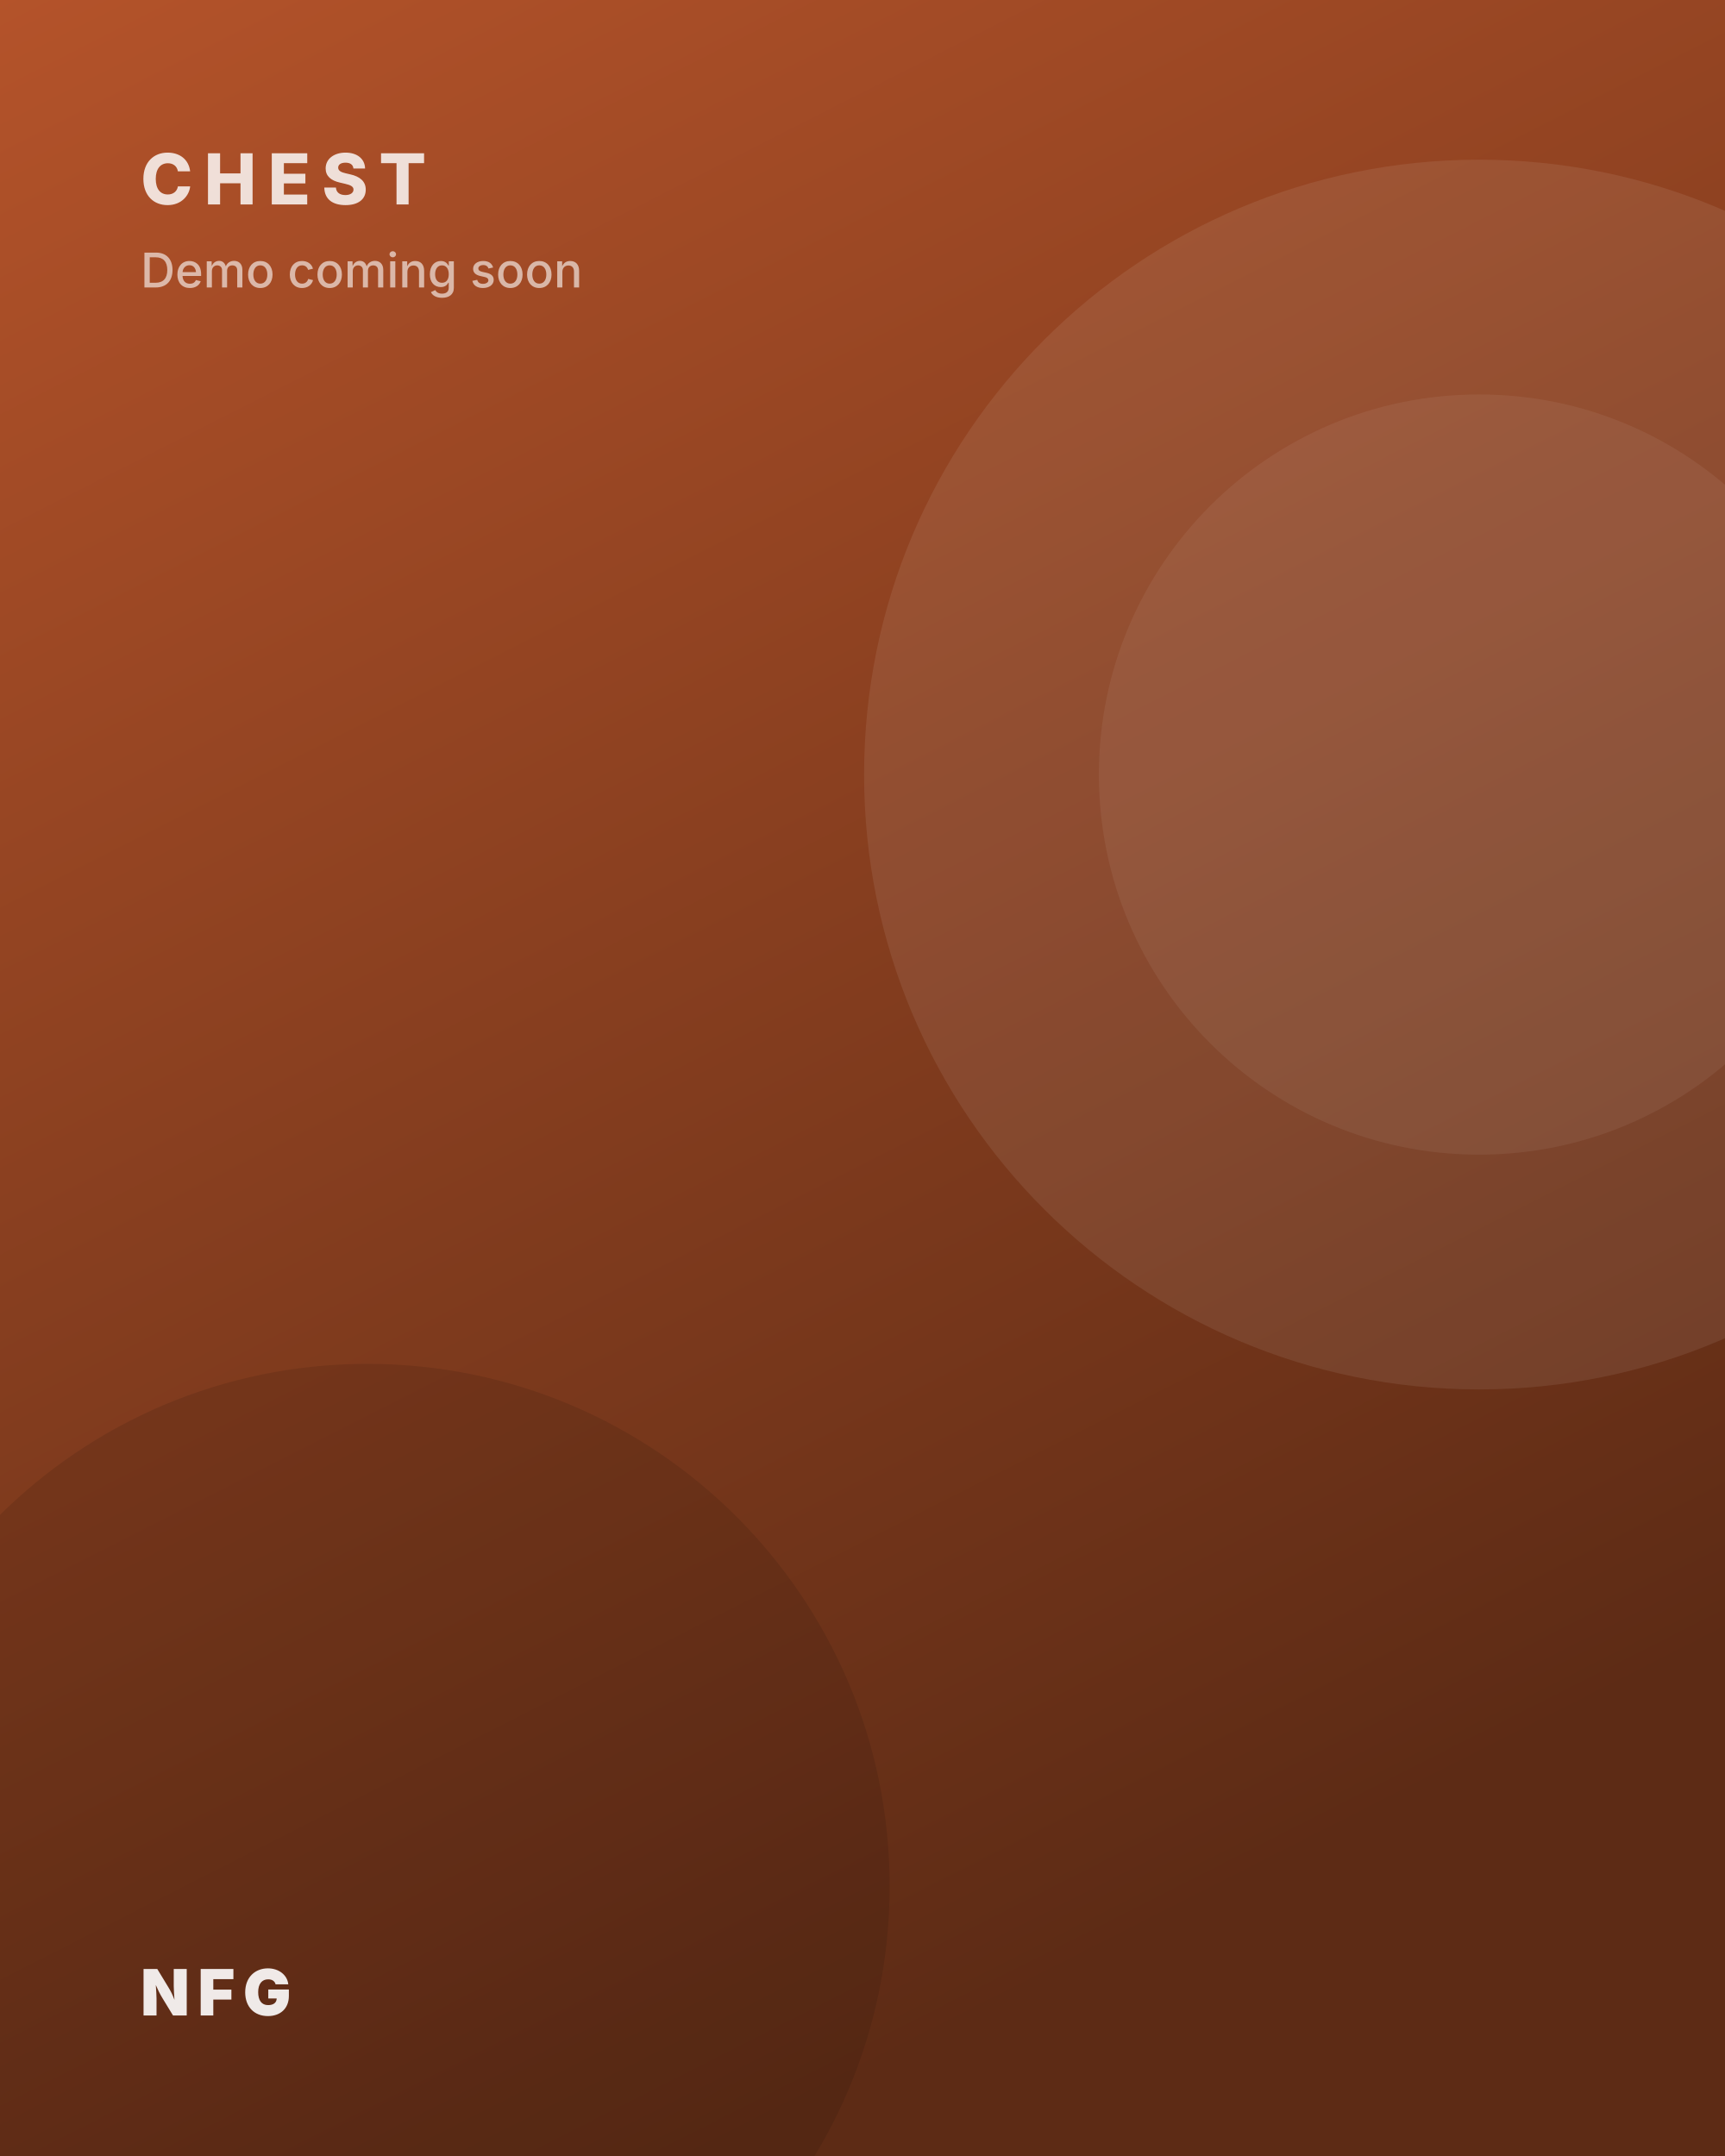
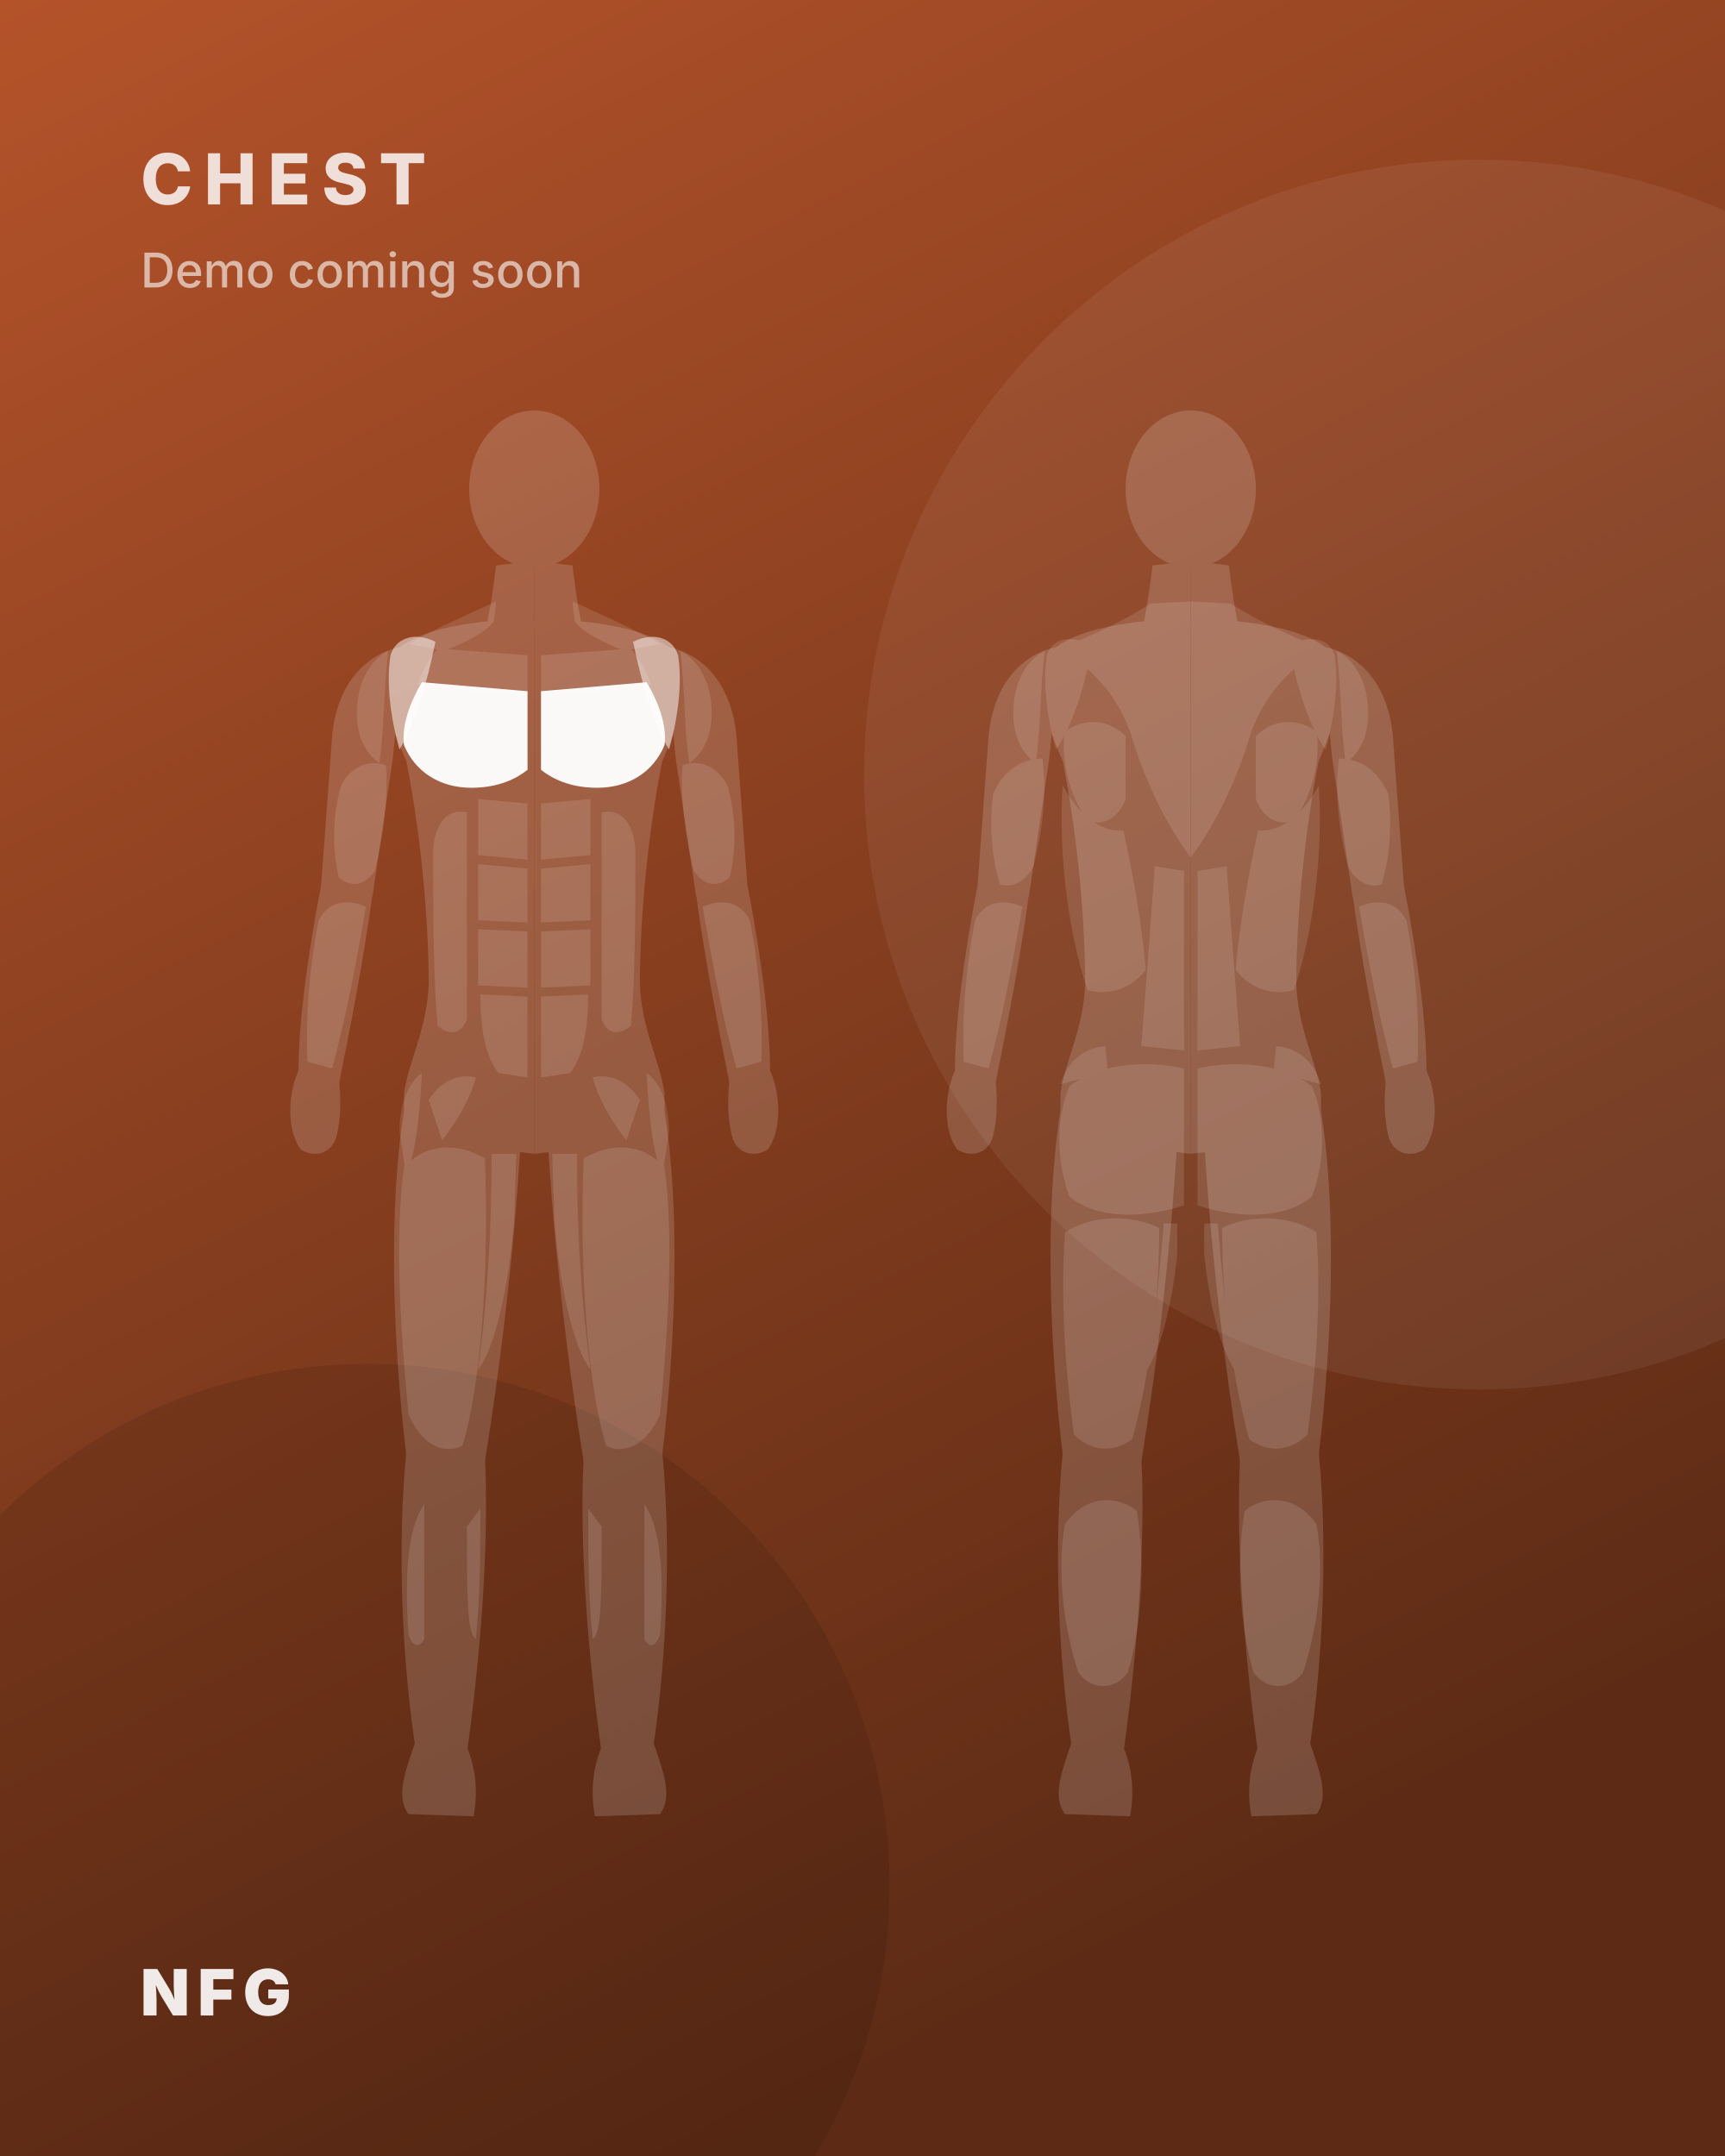
- <svg xmlns="http://www.w3.org/2000/svg" viewBox="0 0 1080 1350" width="1080" height="1350" role="img" aria-label="Cable Fly (placeholder image)">
+ <svg xmlns="http://www.w3.org/2000/svg" viewBox="0 0 1080 1350" width="1080" height="1350" role="img" aria-label="Cable Fly: muscles worked (placeholder image)">
  <defs>
    <linearGradient id="bg" x1="0" y1="0" x2="0.4" y2="1">
      <stop offset="0" stop-color="#B4532A" />
      <stop offset="1" stop-color="#5D2B15" />
    </linearGradient>
  </defs>
  <rect width="1080" height="1350" fill="url(#bg)" />
-   <circle cx="926" cy="485" r="385" fill="#FFFFFF" fill-opacity="0.08" />
-   <circle cx="926" cy="485" r="238" fill="#FFFFFF" fill-opacity="0.06" />
+   <circle cx="926" cy="485" r="385" fill="#FFFFFF" fill-opacity="0.06" />
  <circle cx="230" cy="1181" r="327" fill="#000000" fill-opacity="0.10" />
+   <g transform="translate(334.5,250.0) scale(1.4062)">
+     <g opacity="0.16">
+       <ellipse cx="0" cy="40" rx="29" ry="35" fill="#FFFFFF" />
+       <path d="M0,72 L17,74 C18,82 19,90 21,100 L0,102 Z" fill="#FFFFFF" />
+       <path d="M0,72 L17,74 C18,82 19,90 21,100 L0,102 Z" fill="#FFFFFF" transform="scale(-1,1)" />
+       <path d="M0,98 L22,99 C40,101 55,105 63,113 C70,121 66,141 57,161 C51,191 47,229 47,261 C48,281 56,295 58,309 L58,322 C40,330 18,334 0,336 Z" fill="#FFFFFF" />
+       <path d="M0,98 L22,99 C40,101 55,105 63,113 C70,121 66,141 57,161 C51,191 47,229 47,261 C48,281 56,295 58,309 L58,322 C40,330 18,334 0,336 Z" fill="#FFFFFF" transform="scale(-1,1)" />
+       <path d="M58,110 C76,113 88,128 90,150 L95,218 C91,227 77,229 72,221 L63,160 Z" fill="#FFFFFF" />
+       <path d="M58,110 C76,113 88,128 90,150 L95,218 C91,227 77,229 72,221 L63,160 Z" fill="#FFFFFF" transform="scale(-1,1)" />
+       <path d="M72,220 L95,217 C101,248 105,278 105,300 L87,305 C82,280 76,250 72,220 Z" fill="#FFFFFF" />
+       <path d="M72,220 L95,217 C101,248 105,278 105,300 L87,305 C82,280 76,250 72,220 Z" fill="#FFFFFF" transform="scale(-1,1)" />
+       <path d="M87,303 L105,299 C110,310 110,326 104,334 C98,338 90,336 88,328 C86,320 86,310 87,303 Z" fill="#FFFFFF" />
+       <path d="M87,303 L105,299 C110,310 110,326 104,334 C98,338 90,336 88,328 C86,320 86,310 87,303 Z" fill="#FFFFFF" transform="scale(-1,1)" />
+       <path d="M6,330 L58,317 C65,360 63,420 57,470 L22,473 C15,430 9,380 6,330 Z" fill="#FFFFFF" />
+       <path d="M6,330 L58,317 C65,360 63,420 57,470 L22,473 C15,430 9,380 6,330 Z" fill="#FFFFFF" transform="scale(-1,1)" />
+       <path d="M22,471 L57,469 C61,510 59,560 53,600 L30,603 C24,560 20,510 22,471 Z" fill="#FFFFFF" />
+       <path d="M22,471 L57,469 C61,510 59,560 53,600 L30,603 C24,560 20,510 22,471 Z" fill="#FFFFFF" transform="scale(-1,1)" />
+       <path d="M30,600 L53,598 C57,610 62,622 56,630 L27,631 C25,620 26,610 30,600 Z" fill="#FFFFFF" />
+       <path d="M30,600 L53,598 C57,610 62,622 56,630 L27,631 C25,620 26,610 30,600 Z" fill="#FFFFFF" transform="scale(-1,1)" />
+     </g>
+     <g opacity="0.12">
+       <path d="M17,90 C30,96 44,102 56,109 L40,112 C30,108 22,104 18,99 Z" fill="#FFFFFF" />
+       <path d="M17,90 C30,96 44,102 56,109 L40,112 C30,108 22,104 18,99 Z" fill="#FFFFFF" transform="scale(-1,1)" />
+       <path d="M65,112 C73,116 79,126 79,140 C79,150 75,158 69,162 C67,150 67,128 65,112 Z" fill="#FFFFFF" />
+       <path d="M65,112 C73,116 79,126 79,140 C79,150 75,158 69,162 C67,150 67,128 65,112 Z" fill="#FFFFFF" transform="scale(-1,1)" />
+       <path d="M3,114 L43,111 C47,116 50,121 52,127 C36,130 18,131 3,131 Z" fill="#FFFFFF" />
+       <path d="M3,114 L43,111 C47,116 50,121 52,127 C36,130 18,131 3,131 Z" fill="#FFFFFF" transform="scale(-1,1)" />
+       <path d="M66,163 C74,160 82,164 86,172 C90,186 90,200 87,213 C81,218 75,216 71,210 C67,194 65,177 66,163 Z" fill="#FFFFFF" />
+       <path d="M66,163 C74,160 82,164 86,172 C90,186 90,200 87,213 C81,218 75,216 71,210 C67,194 65,177 66,163 Z" fill="#FFFFFF" transform="scale(-1,1)" />
+       <path d="M75,226 C84,222 92,224 96,232 C100,252 102,276 101,295 L90,298 C84,276 79,250 75,226 Z" fill="#FFFFFF" />
+       <path d="M75,226 C84,222 92,224 96,232 C100,252 102,276 101,295 L90,298 C84,276 79,250 75,226 Z" fill="#FFFFFF" transform="scale(-1,1)" />
+       <path d="M3,180 L25,178 L25,203 L3,205 Z" fill="#FFFFFF" />
+       <path d="M3,180 L25,178 L25,203 L3,205 Z" fill="#FFFFFF" transform="scale(-1,1)" />
+       <path d="M3,209 L25,207 L25,232 L3,233 Z" fill="#FFFFFF" />
+       <path d="M3,209 L25,207 L25,232 L3,233 Z" fill="#FFFFFF" transform="scale(-1,1)" />
+       <path d="M3,237 L25,236 L25,261 L3,262 Z" fill="#FFFFFF" />
+       <path d="M3,237 L25,236 L25,261 L3,262 Z" fill="#FFFFFF" transform="scale(-1,1)" />
+       <path d="M3,266 L24,265 C24,280 22,292 16,300 L3,302 Z" fill="#FFFFFF" />
+       <path d="M3,266 L24,265 C24,280 22,292 16,300 L3,302 Z" fill="#FFFFFF" transform="scale(-1,1)" />
+       <path d="M30,184 C38,182 44,188 45,200 C45,230 45,258 43,279 C37,284 32,282 30,276 C30,246 30,214 30,184 Z" fill="#FFFFFF" />
+       <path d="M30,184 C38,182 44,188 45,200 C45,230 45,258 43,279 C37,284 32,282 30,276 C30,246 30,214 30,184 Z" fill="#FFFFFF" transform="scale(-1,1)" />
+       <path d="M26,302 C34,300 42,304 47,312 L41,330 C35,322 29,313 26,302 Z" fill="#FFFFFF" />
+       <path d="M26,302 C34,300 42,304 47,312 L41,330 C35,322 29,313 26,302 Z" fill="#FFFFFF" transform="scale(-1,1)" />
+       <path d="M50,300 C56,304 60,314 60,326 L57,346 C53,336 51,320 50,300 Z" fill="#FFFFFF" />
+       <path d="M50,300 C56,304 60,314 60,326 L57,346 C53,336 51,320 50,300 Z" fill="#FFFFFF" transform="scale(-1,1)" />
+       <path d="M22,338 C34,331 48,331 58,342 C62,372 60,410 56,452 C50,466 40,470 32,466 C24,440 20,390 22,338 Z" fill="#FFFFFF" />
+       <path d="M22,338 C34,331 48,331 58,342 C62,372 60,410 56,452 C50,466 40,470 32,466 C24,440 20,390 22,338 Z" fill="#FFFFFF" transform="scale(-1,1)" />
+       <path d="M8,336 L19,336 C19,372 21,402 25,432 C17,422 11,392 9,366 Z" fill="#FFFFFF" />
+       <path d="M8,336 L19,336 C19,372 21,402 25,432 C17,422 11,392 9,366 Z" fill="#FFFFFF" transform="scale(-1,1)" />
+       <path d="M49,492 C56,502 58,522 56,550 C54,556 51,556 49,552 C49,530 49,512 49,492 Z" fill="#FFFFFF" />
+       <path d="M49,492 C56,502 58,522 56,550 C54,556 51,556 49,552 C49,530 49,512 49,492 Z" fill="#FFFFFF" transform="scale(-1,1)" />
+       <path d="M24,494 C24,512 24,532 26,552 C30,550 30,532 30,502 Z" fill="#FFFFFF" />
+       <path d="M24,494 C24,512 24,532 26,552 C30,550 30,532 30,502 Z" fill="#FFFFFF" transform="scale(-1,1)" />
+     </g>
+     <g opacity="0.5">
+       <path d="M44,108 C54,103 62,107 64,114 C66,126 64,142 60,156 C54,146 48,128 44,108 Z" fill="#FFFFFF" />
+       <path d="M44,108 C54,103 62,107 64,114 C66,126 64,142 60,156 C54,146 48,128 44,108 Z" fill="#FFFFFF" transform="scale(-1,1)" />
+     </g>
+     <g opacity="0.96">
+       <path d="M3,130 L50,126 C56,136 59,146 58,154 C53,166 42,173 28,173 C16,173 8,169 3,165 Z" fill="#FFFFFF" />
+       <path d="M3,130 L50,126 C56,136 59,146 58,154 C53,166 42,173 28,173 C16,173 8,169 3,165 Z" fill="#FFFFFF" transform="scale(-1,1)" />
+     </g>
+   </g>
+   <g transform="translate(745.5,250.0) scale(1.4062)">
+     <g opacity="0.16">
+       <ellipse cx="0" cy="40" rx="29" ry="35" fill="#FFFFFF" />
+       <path d="M0,72 L17,74 C18,82 19,90 21,100 L0,102 Z" fill="#FFFFFF" />
+       <path d="M0,72 L17,74 C18,82 19,90 21,100 L0,102 Z" fill="#FFFFFF" transform="scale(-1,1)" />
+       <path d="M0,98 L22,99 C40,101 55,105 63,113 C70,121 66,141 57,161 C51,191 47,229 47,261 C48,281 56,295 58,309 L58,322 C40,330 18,334 0,336 Z" fill="#FFFFFF" />
+       <path d="M0,98 L22,99 C40,101 55,105 63,113 C70,121 66,141 57,161 C51,191 47,229 47,261 C48,281 56,295 58,309 L58,322 C40,330 18,334 0,336 Z" fill="#FFFFFF" transform="scale(-1,1)" />
+       <path d="M58,110 C76,113 88,128 90,150 L95,218 C91,227 77,229 72,221 L63,160 Z" fill="#FFFFFF" />
+       <path d="M58,110 C76,113 88,128 90,150 L95,218 C91,227 77,229 72,221 L63,160 Z" fill="#FFFFFF" transform="scale(-1,1)" />
+       <path d="M72,220 L95,217 C101,248 105,278 105,300 L87,305 C82,280 76,250 72,220 Z" fill="#FFFFFF" />
+       <path d="M72,220 L95,217 C101,248 105,278 105,300 L87,305 C82,280 76,250 72,220 Z" fill="#FFFFFF" transform="scale(-1,1)" />
+       <path d="M87,303 L105,299 C110,310 110,326 104,334 C98,338 90,336 88,328 C86,320 86,310 87,303 Z" fill="#FFFFFF" />
+       <path d="M87,303 L105,299 C110,310 110,326 104,334 C98,338 90,336 88,328 C86,320 86,310 87,303 Z" fill="#FFFFFF" transform="scale(-1,1)" />
+       <path d="M6,330 L58,317 C65,360 63,420 57,470 L22,473 C15,430 9,380 6,330 Z" fill="#FFFFFF" />
+       <path d="M6,330 L58,317 C65,360 63,420 57,470 L22,473 C15,430 9,380 6,330 Z" fill="#FFFFFF" transform="scale(-1,1)" />
+       <path d="M22,471 L57,469 C61,510 59,560 53,600 L30,603 C24,560 20,510 22,471 Z" fill="#FFFFFF" />
+       <path d="M22,471 L57,469 C61,510 59,560 53,600 L30,603 C24,560 20,510 22,471 Z" fill="#FFFFFF" transform="scale(-1,1)" />
+       <path d="M30,600 L53,598 C57,610 62,622 56,630 L27,631 C25,620 26,610 30,600 Z" fill="#FFFFFF" />
+       <path d="M30,600 L53,598 C57,610 62,622 56,630 L27,631 C25,620 26,610 30,600 Z" fill="#FFFFFF" transform="scale(-1,1)" />
+     </g>
+     <g opacity="0.12">
+       <path d="M0,90 L18,91 C30,99 44,105 58,111 C46,119 34,129 27,148 C21,168 12,188 0,204 Z" fill="#FFFFFF" />
+       <path d="M0,90 L18,91 C30,99 44,105 58,111 C46,119 34,129 27,148 C21,168 12,188 0,204 Z" fill="#FFFFFF" transform="scale(-1,1)" />
+       <path d="M44,110 C54,104 62,107 64,114 C66,126 64,142 60,156 C53,146 47,128 44,110 Z" fill="#FFFFFF" />
+       <path d="M44,110 C54,104 62,107 64,114 C66,126 64,142 60,156 C53,146 47,128 44,110 Z" fill="#FFFFFF" transform="scale(-1,1)" />
+       <path d="M65,112 C73,116 79,126 79,140 C79,150 75,158 69,162 C67,150 67,128 65,112 Z" fill="#FFFFFF" />
+       <path d="M65,112 C73,116 79,126 79,140 C79,150 75,158 69,162 C67,150 67,128 65,112 Z" fill="#FFFFFF" transform="scale(-1,1)" />
+       <path d="M29,150 C37,142 48,142 56,148 C58,161 54,176 46,188 C38,190 32,186 29,178 Z" fill="#FFFFFF" />
+       <path d="M29,150 C37,142 48,142 56,148 C58,161 54,176 46,188 C38,190 32,186 29,178 Z" fill="#FFFFFF" transform="scale(-1,1)" />
+       <path d="M30,192 C40,193 50,185 57,172 C59,200 55,236 46,263 C36,266 26,262 20,254 C22,232 26,210 30,192 Z" fill="#FFFFFF" />
+       <path d="M30,192 C40,193 50,185 57,172 C59,200 55,236 46,263 C36,266 26,262 20,254 C22,232 26,210 30,192 Z" fill="#FFFFFF" transform="scale(-1,1)" />
+       <path d="M3,210 L16,208 C18,236 20,262 22,288 L3,290 Z" fill="#FFFFFF" />
+       <path d="M3,210 L16,208 C18,236 20,262 22,288 L3,290 Z" fill="#FFFFFF" transform="scale(-1,1)" />
+       <path d="M66,160 C76,160 84,166 88,176 C90,192 88,206 85,216 C79,218 73,214 70,208 C66,192 64,176 66,160 Z" fill="#FFFFFF" />
+       <path d="M66,160 C76,160 84,166 88,176 C90,192 88,206 85,216 C79,218 73,214 70,208 C66,192 64,176 66,160 Z" fill="#FFFFFF" transform="scale(-1,1)" />
+       <path d="M75,226 C84,222 92,224 96,232 C100,252 102,276 101,295 L90,298 C84,276 79,250 75,226 Z" fill="#FFFFFF" />
+       <path d="M75,226 C84,222 92,224 96,232 C100,252 102,276 101,295 L90,298 C84,276 79,250 75,226 Z" fill="#FFFFFF" transform="scale(-1,1)" />
+       <path d="M38,288 C48,289 55,295 58,305 C50,303 43,301 37,299 Z" fill="#FFFFFF" />
+       <path d="M38,288 C48,289 55,295 58,305 C50,303 43,301 37,299 Z" fill="#FFFFFF" transform="scale(-1,1)" />
+       <path d="M3,298 C20,294 42,296 54,306 C60,320 60,339 54,355 C42,365 22,365 3,359 Z" fill="#FFFFFF" />
+       <path d="M3,298 C20,294 42,296 54,306 C60,320 60,339 54,355 C42,365 22,365 3,359 Z" fill="#FFFFFF" transform="scale(-1,1)" />
+       <path d="M14,369 C26,363 44,363 56,371 C58,401 56,431 52,461 C44,469 34,469 26,463 C18,433 14,401 14,369 Z" fill="#FFFFFF" />
+       <path d="M14,369 C26,363 44,363 56,371 C58,401 56,431 52,461 C44,469 34,469 26,463 C18,433 14,401 14,369 Z" fill="#FFFFFF" transform="scale(-1,1)" />
+       <path d="M6,367 L12,367 C14,391 16,411 20,433 C12,421 8,399 6,381 Z" fill="#FFFFFF" />
+       <path d="M6,367 L12,367 C14,391 16,411 20,433 C12,421 8,399 6,381 Z" fill="#FFFFFF" transform="scale(-1,1)" />
+       <path d="M24,495 C34,487 48,489 56,501 C60,523 56,549 50,567 C44,575 34,575 28,567 C22,547 20,519 24,495 Z" fill="#FFFFFF" />
+       <path d="M24,495 C34,487 48,489 56,501 C60,523 56,549 50,567 C44,575 34,575 28,567 C22,547 20,519 24,495 Z" fill="#FFFFFF" transform="scale(-1,1)" />
+     </g>
+   </g>
  <text x="88" y="128" fill="#FFFFFF" fill-opacity="0.82" font-family="Inter, 'Helvetica Neue', Helvetica, Arial, sans-serif" font-size="44" font-weight="800" letter-spacing="7">CHEST</text>
  <text x="88" y="180" fill="#FFFFFF" fill-opacity="0.6" font-family="Inter, 'Helvetica Neue', Helvetica, Arial, sans-serif" font-size="30" font-weight="500">Demo coming soon</text>
  <text x="88" y="1262" fill="#FFFFFF" fill-opacity="0.9" font-family="Inter, 'Helvetica Neue', Helvetica, Arial, sans-serif" font-size="40" font-weight="900" letter-spacing="5">NFG</text>
</svg>
